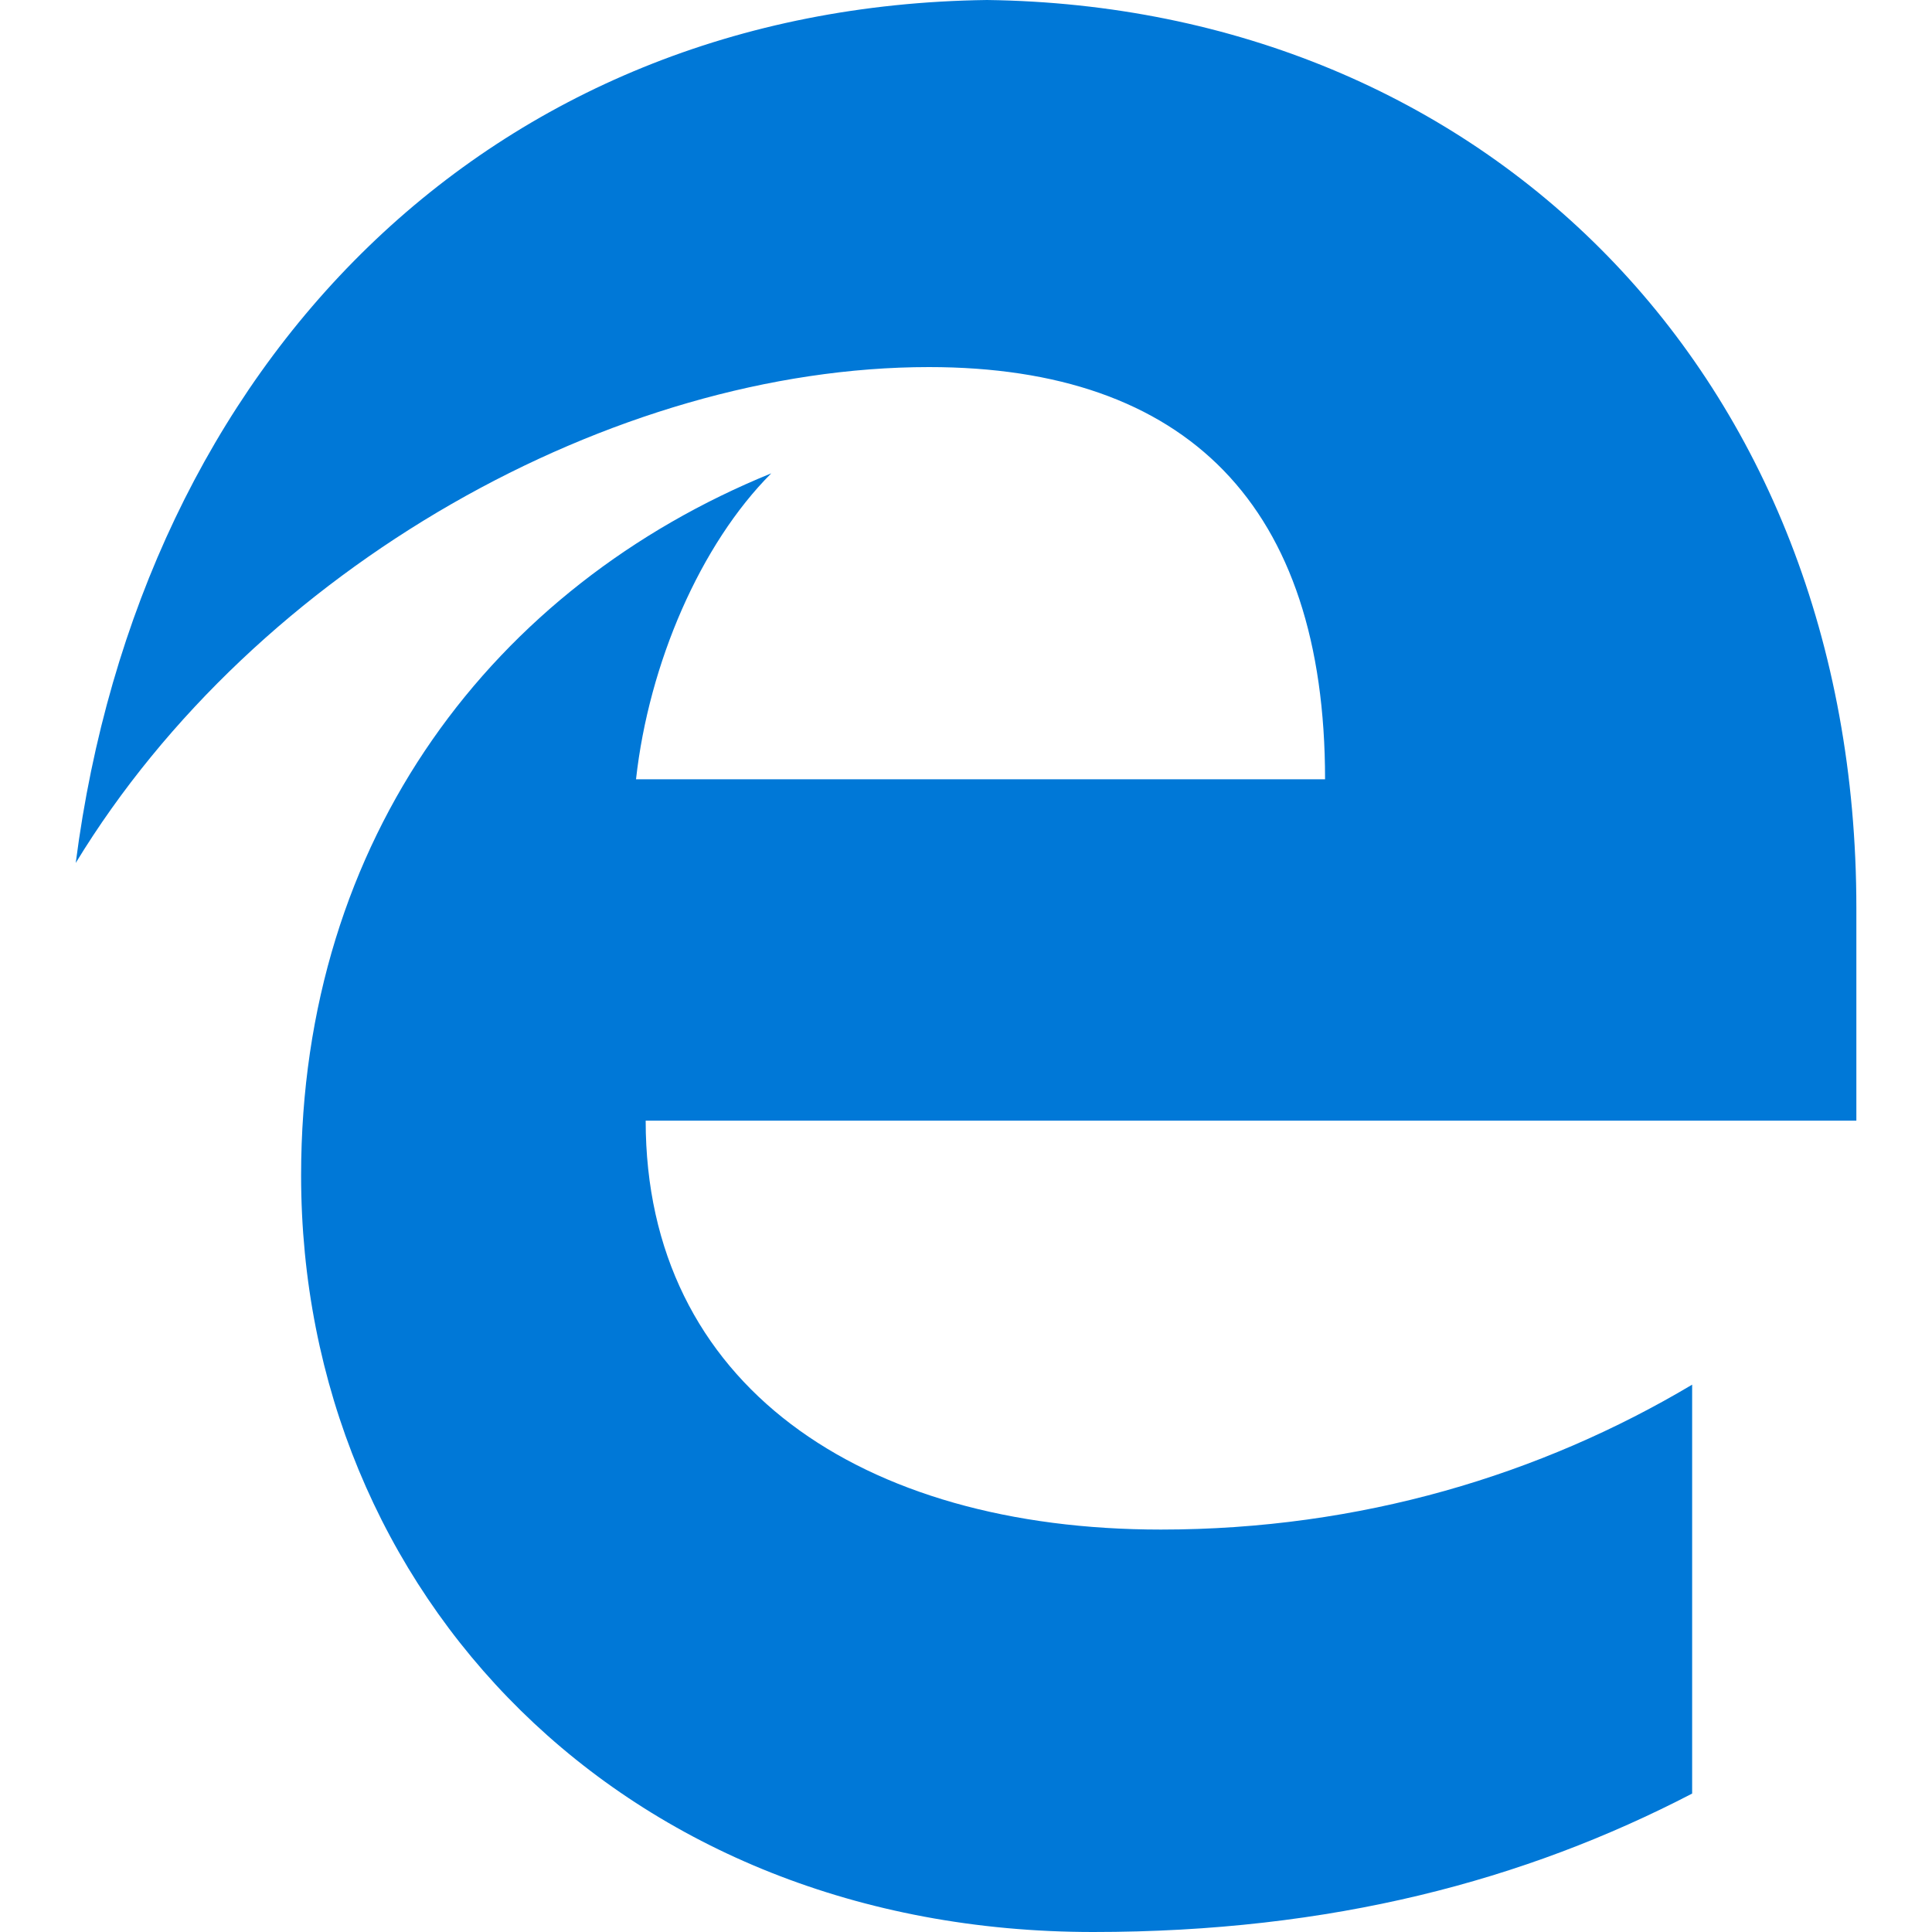
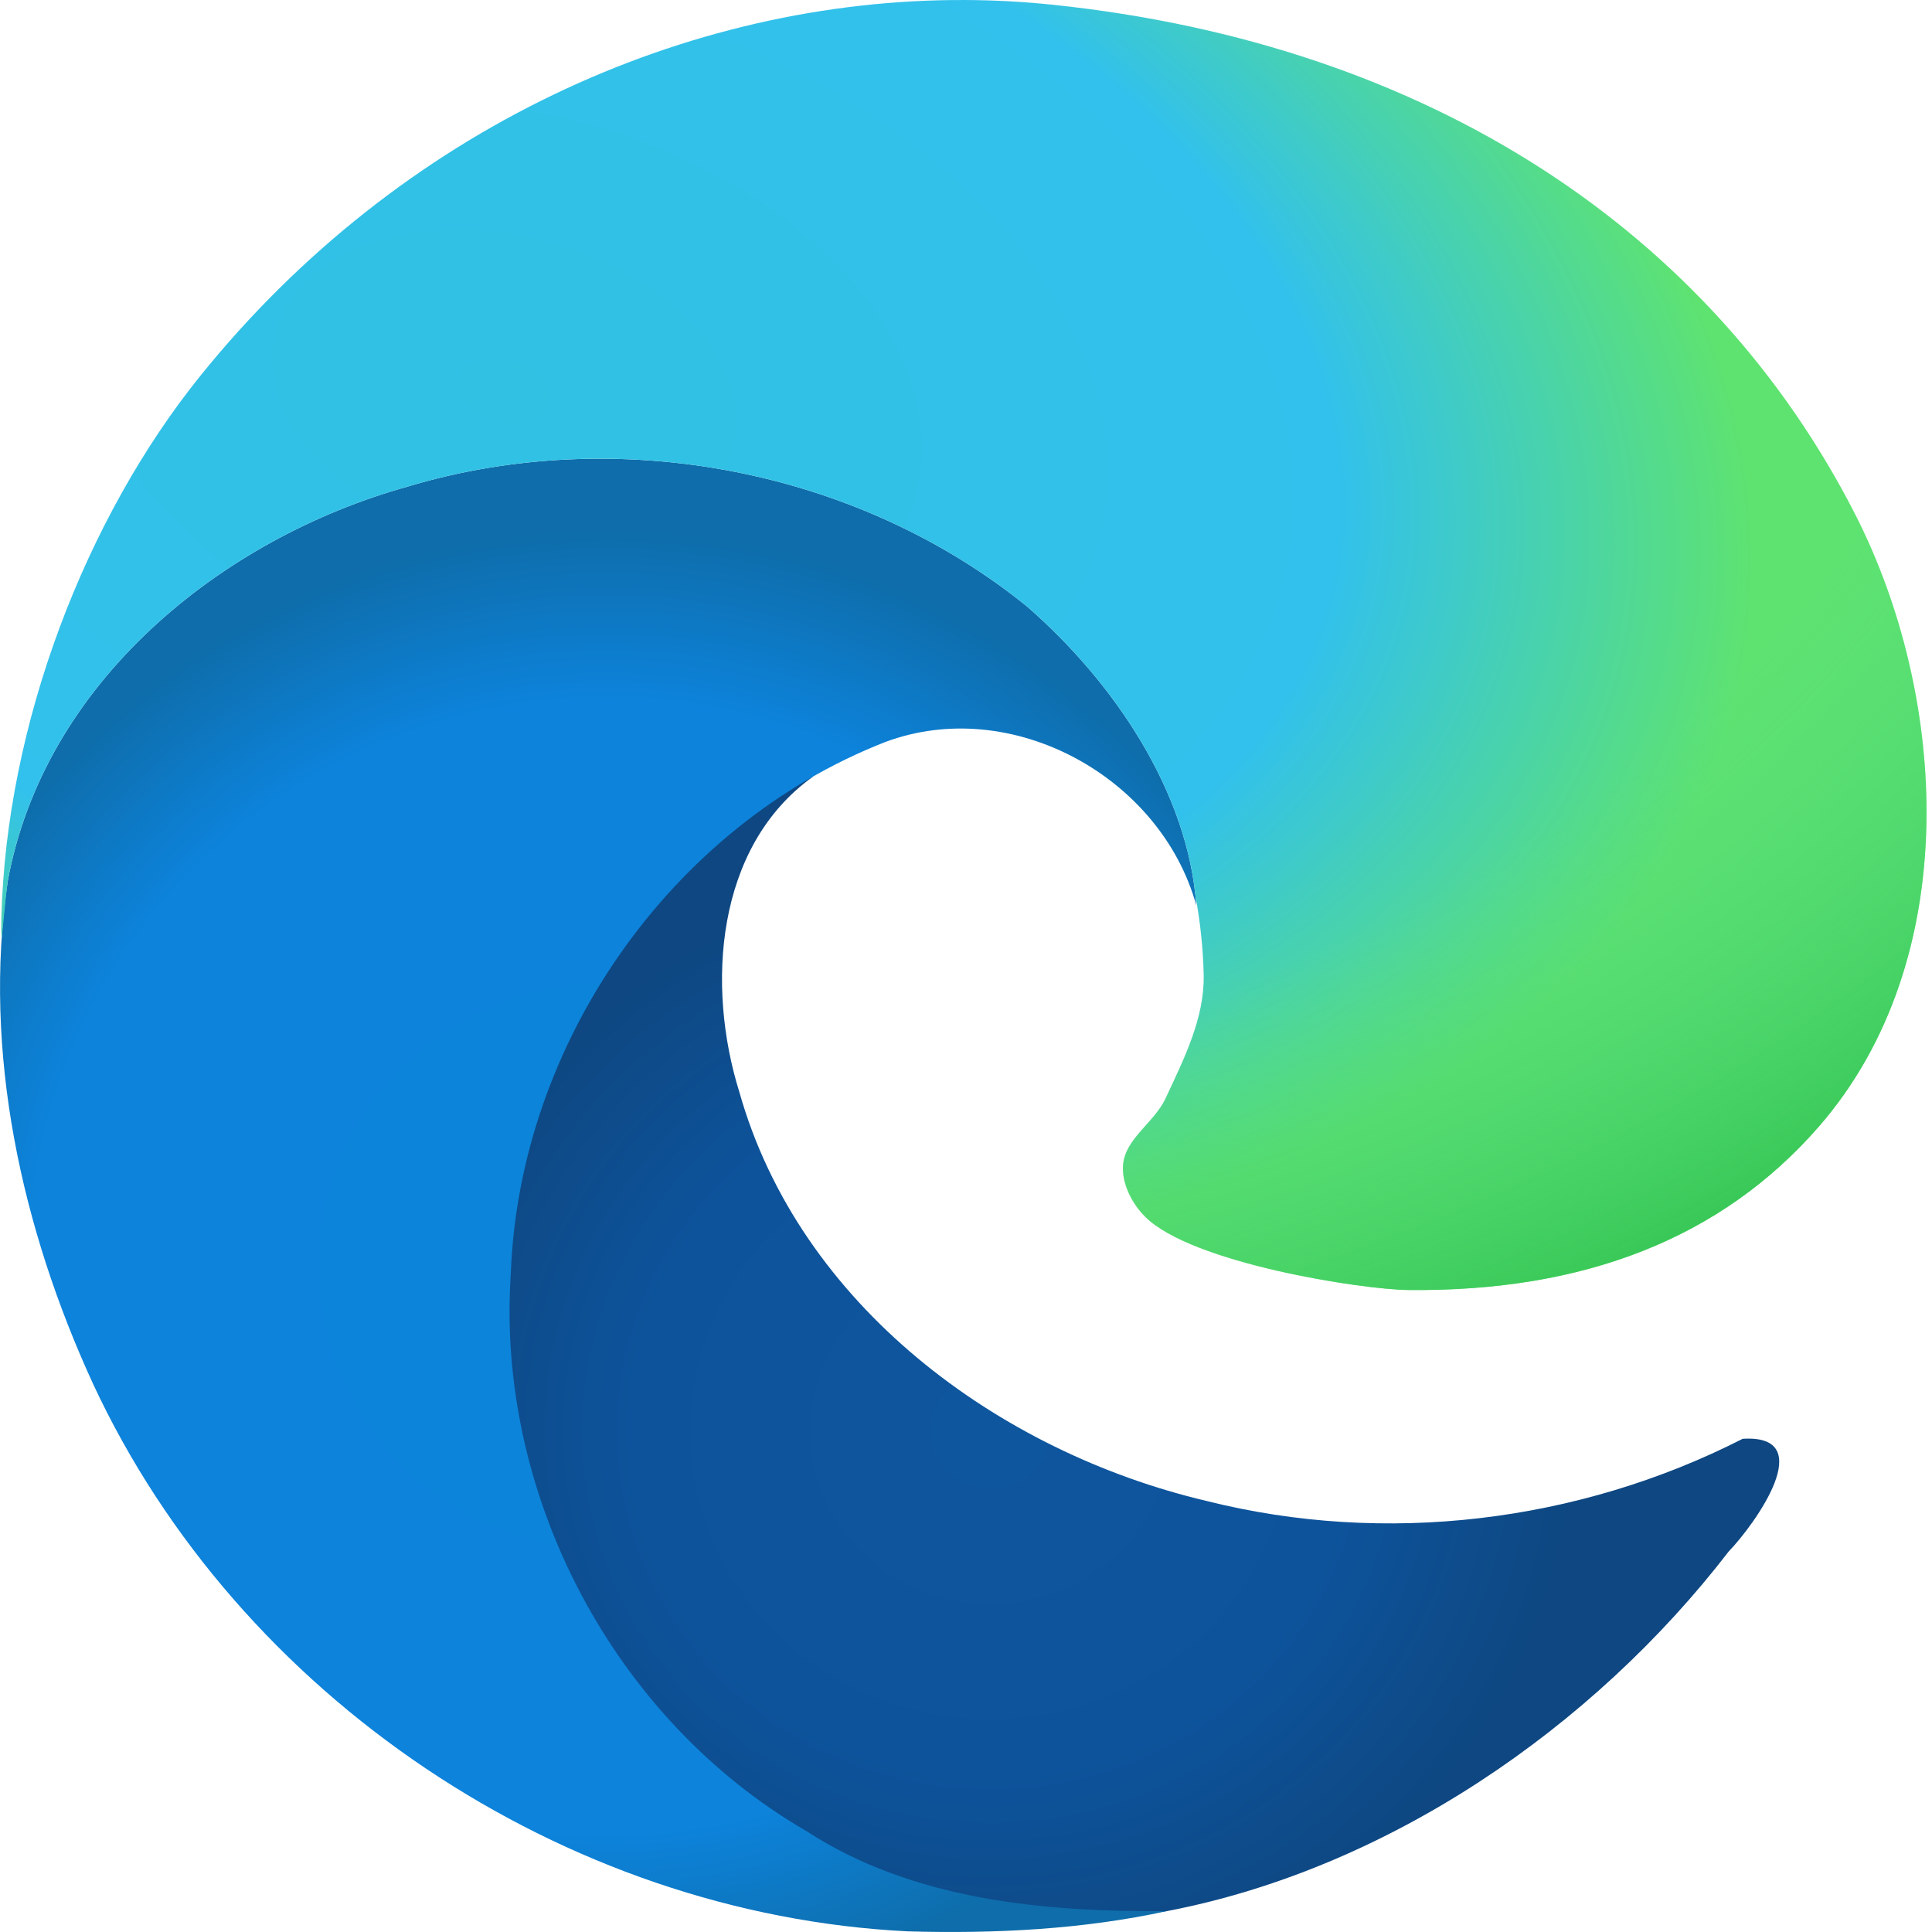
- <svg xmlns="http://www.w3.org/2000/svg" width="20" height="20" version="1.1" viewBox="-3.3 -2.5 20 20">
-   <path id="path2" d="m15.917 6.9c0-5.533-3.867-9.333-9-9.4-5.167 0.067-8.767 3.767-9.433 8.933 1.867-3.067 5.567-5.133 8.833-5.133 2.667 0 4.1 1.433 4.1 4.267h-7.133c0.133-1.2 0.667-2.433 1.4-3.167-2.867 1.167-4.867 3.767-4.867 7.267 0 4.333 3.333 7.833 8.2 7.833 2.467 0 4.467-0.533 6.2-1.433v-4.233c-1.567 0.933-3.433 1.5-5.5 1.5-3.1 0-5.333-1.5-5.333-4.233h12.533z" fill="#0078d7" />
+ <svg xmlns="http://www.w3.org/2000/svg" xmlns:xlink="http://www.w3.org/1999/xlink" viewBox="0 0 128 128">
+   <defs>
+     <linearGradient id="g">
+       <stop offset="0" stop-color="#5adf72" stop-opacity="0" />
+       <stop offset=".723" stop-color="#52da84" stop-opacity="0" />
+       <stop offset="1" stop-color="#36c654" />
+     </linearGradient>
+     <linearGradient id="e">
+       <stop offset="0" stop-color="#0e569e" />
+       <stop offset=".611" stop-color="#0d539b" />
+       <stop offset="1" stop-color="#0e4781" />
+     </linearGradient>
+     <linearGradient id="d">
+       <stop offset="0" stop-color="#0c84da" />
+       <stop offset=".769" stop-color="#0d83db" />
+       <stop offset="1" stop-color="#0e6daa" />
+     </linearGradient>
+     <linearGradient id="c">
+       <stop offset="0" stop-color="#0d539b" />
+       <stop offset="1" stop-color="#0e4781" />
+     </linearGradient>
+     <linearGradient id="b">
+       <stop offset="0" stop-color="#0472a9" />
+       <stop offset="1" stop-color="#0882d9" />
+     </linearGradient>
+     <linearGradient id="a">
+       <stop offset="0" stop-color="#5adf72" />
+       <stop offset="1" stop-color="#2ec4e2" />
+     </linearGradient>
+     <linearGradient id="f">
+       <stop offset="0" stop-color="#31c1e3" />
+       <stop offset=".667" stop-color="#32c1ec" />
+       <stop offset="1" stop-color="#5ee370" />
+     </linearGradient>
+     <radialGradient r="90.325" fy="209.082" fx="-47.912" cy="209.082" cx="-47.912" gradientTransform="matrix(.92883 .0068 -.00652 .89194 -305.027 21.278)" gradientUnits="userSpaceOnUse" id="h" xlink:href="#e" />
+     <radialGradient r="85.132" fy="182.115" fx="-102.916" cy="182.115" cx="-102.916" gradientTransform="matrix(1.2527 -.00333 .00327 1.23153 -277.067 -40.627)" gradientUnits="userSpaceOnUse" id="i" xlink:href="#d" />
+     <radialGradient r="136.906" fy="-175.242" fx="-238.114" cy="-175.242" cx="-238.114" gradientTransform="matrix(1.28495 .31483 -.20688 .84437 -150.337 282.302)" gradientUnits="userSpaceOnUse" id="j" xlink:href="#f" />
+     <radialGradient r="136.906" fy="540.907" fx="-805.388" cy="540.907" cx="-805.388" gradientTransform="matrix(-.00738 1.52628 -2.05577 -.01007 695.969 1244.1)" gradientUnits="userSpaceOnUse" id="k" xlink:href="#g" />
+   </defs>
+   <g stroke-width="2.148">
+     <path d="M-344.951 276.818c-29.984-2.43-58.115-27.794-69.939-55.28-15.67-34.234-4.085-74.613 25.36-98.374 3.12-2.688 13.909-10.417 13.353-8.817-13.826 9.948-15.133 29.767-10.416 44.843 8.536 30.268 36.799 51.193 66.474 58.196 25.448 6.402 52.984 3.064 76.327-8.842 10.977-.68 1.746 12.16-1.998 16.044-19.372 25.155-48.573 45.15-79.91 51.171-4.907.69-13.565 1.197-19.251 1.06z" fill="url(#h)" transform="matrix(.4655 0 0 .4655 228.943 -1.753)" />
+     <path d="M-362.63 278.647c-49.005-2.426-95.247-33.417-115.95-77.926-10.16-22.11-15.724-47.174-12.154-71.468 5.118-28.273 30.26-48.787 56.91-56.226 29.786-8.969 64-2.541 88.183 17.066 12.366 10.753 22.941 26.42 24.087 42.543-5.055-18.3-26.303-29.996-44.302-23.25-30.53 11.951-52.056 42.918-53.263 75.626-2.123 31.577 14.66 63.49 42.082 79.374 15.124 9.83 33.783 11.515 51.336 11.373-12.043 2.618-24.527 3.239-36.929 2.888z" fill="url(#i)" transform="matrix(.4655 0 0 .4655 228.943 -1.753)" />
+     <path style="font-variation-settings:normal" d="M-354.364 3.768c-39.803-.195-80.648 18.43-108.908 53.443-16.31 20.208-27.713 49.598-28.356 77.36-.023.976-.037 2.11.058 2.738.147-1.409.63-6.652.836-8.056 5.118-28.274 30.26-48.787 56.91-56.226 29.786-8.97 64-2.542 88.183 17.066 12.045 10.474 22.39 25.61 23.978 41.29a69.68 69.68 0 011.157 11.159c.132 6.143-2.853 12.042-5.454 17.61-1.562 3.341-5.63 5.623-6.008 9.292-.274 2.668 1.236 5.609 3.136 7.5 6.663 6.633 30.838 10.346 37.375 10.42 25.15.288 44.701-7.422 58.484-23.236 20.713-23.763 18.425-61.27 5.17-87.207C-248.3 36.818-288.309 10.043-342.06 4.435a124.45 124.45 0 00-12.304-.667z" fill="url(#j)" transform="matrix(.4655 0 0 .4655 228.943 -1.753)" />
+     <path d="M-354.364 3.768c-39.803-.195-80.648 18.43-108.908 53.443-16.31 20.208-27.128 49.467-27.93 77.224.119-.362-.181-.595-.057-.961.146-1.409.319-2.817.525-4.221 5.118-28.274 30.26-48.787 56.91-56.226 29.786-8.97 64-2.542 88.183 17.066 12.045 10.474 22.39 25.61 23.978 41.29a69.68 69.68 0 011.157 11.159c.132 6.143-2.853 12.042-5.454 17.61-1.562 3.341-5.63 5.623-6.008 9.292-.274 2.668 1.236 5.609 3.136 7.5 6.663 6.633 30.838 10.346 37.375 10.42 25.15.288 44.701-7.422 58.484-23.236 20.713-23.763 18.425-61.27 5.17-87.207C-248.3 36.818-288.309 10.043-342.06 4.435a124.45 124.45 0 00-12.304-.667z" style="font-variation-settings:normal" fill="url(#k)" transform="matrix(.4655 0 0 .4655 228.943 -1.753)" />
+   </g>
</svg>
